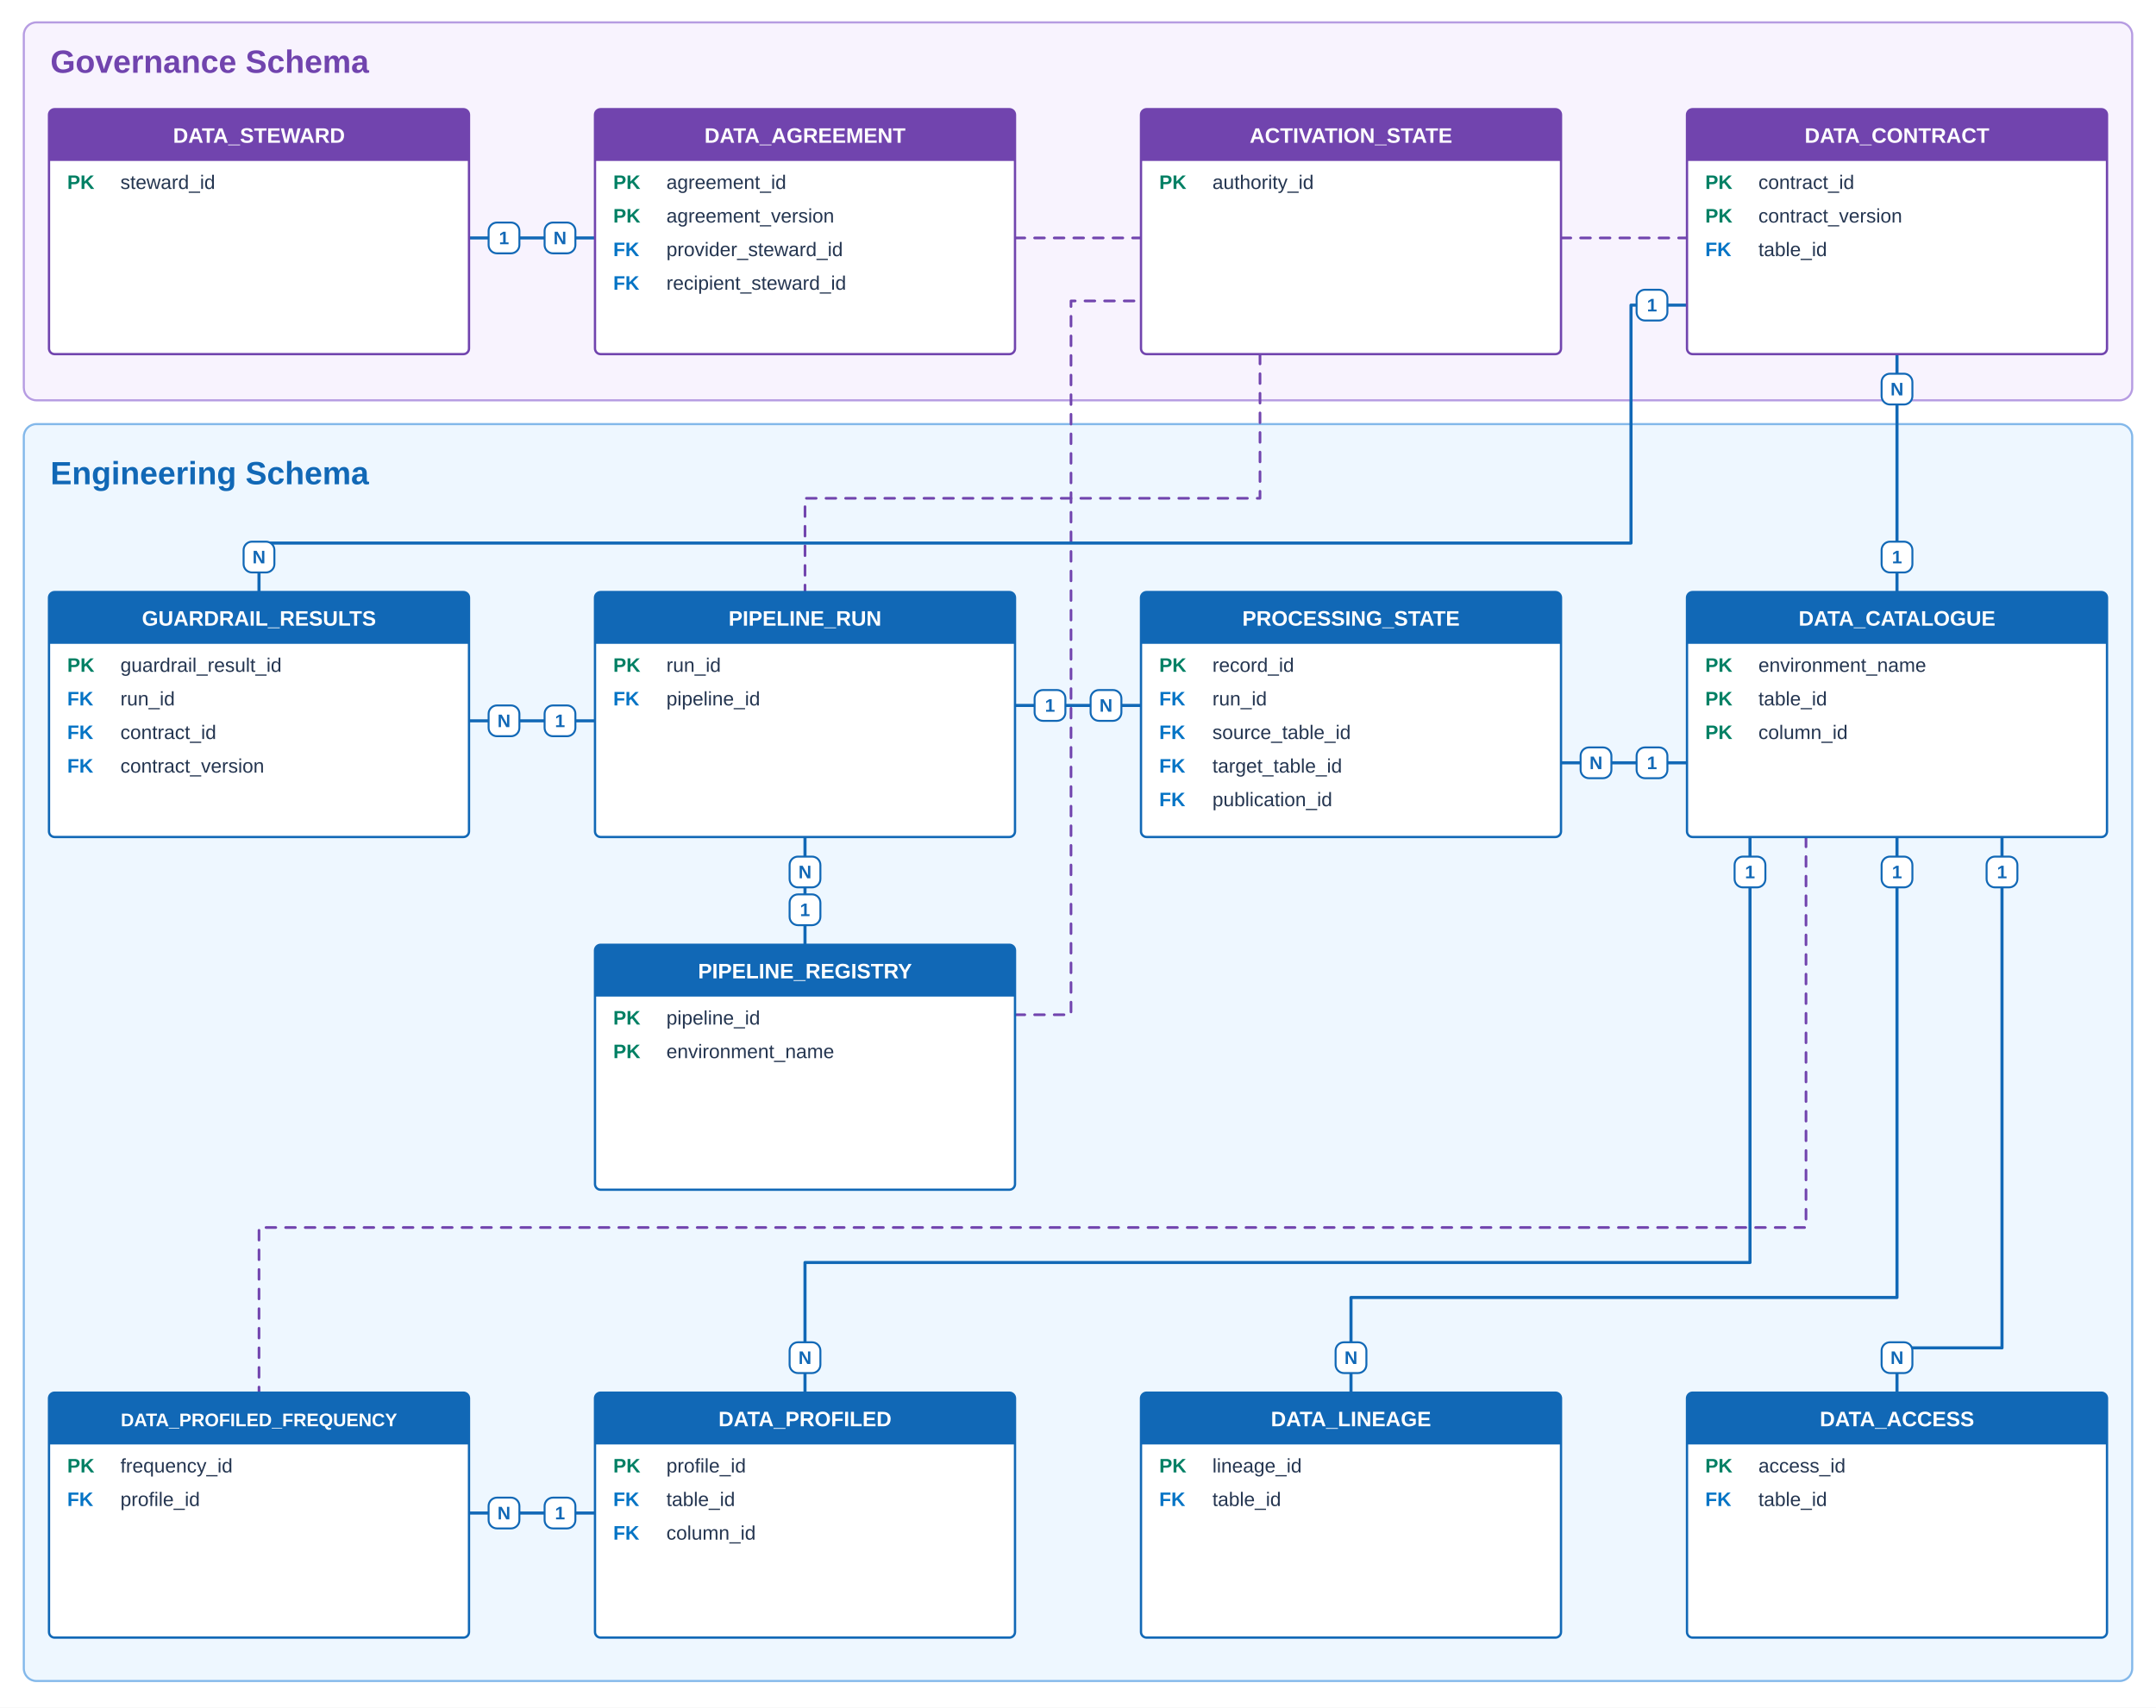
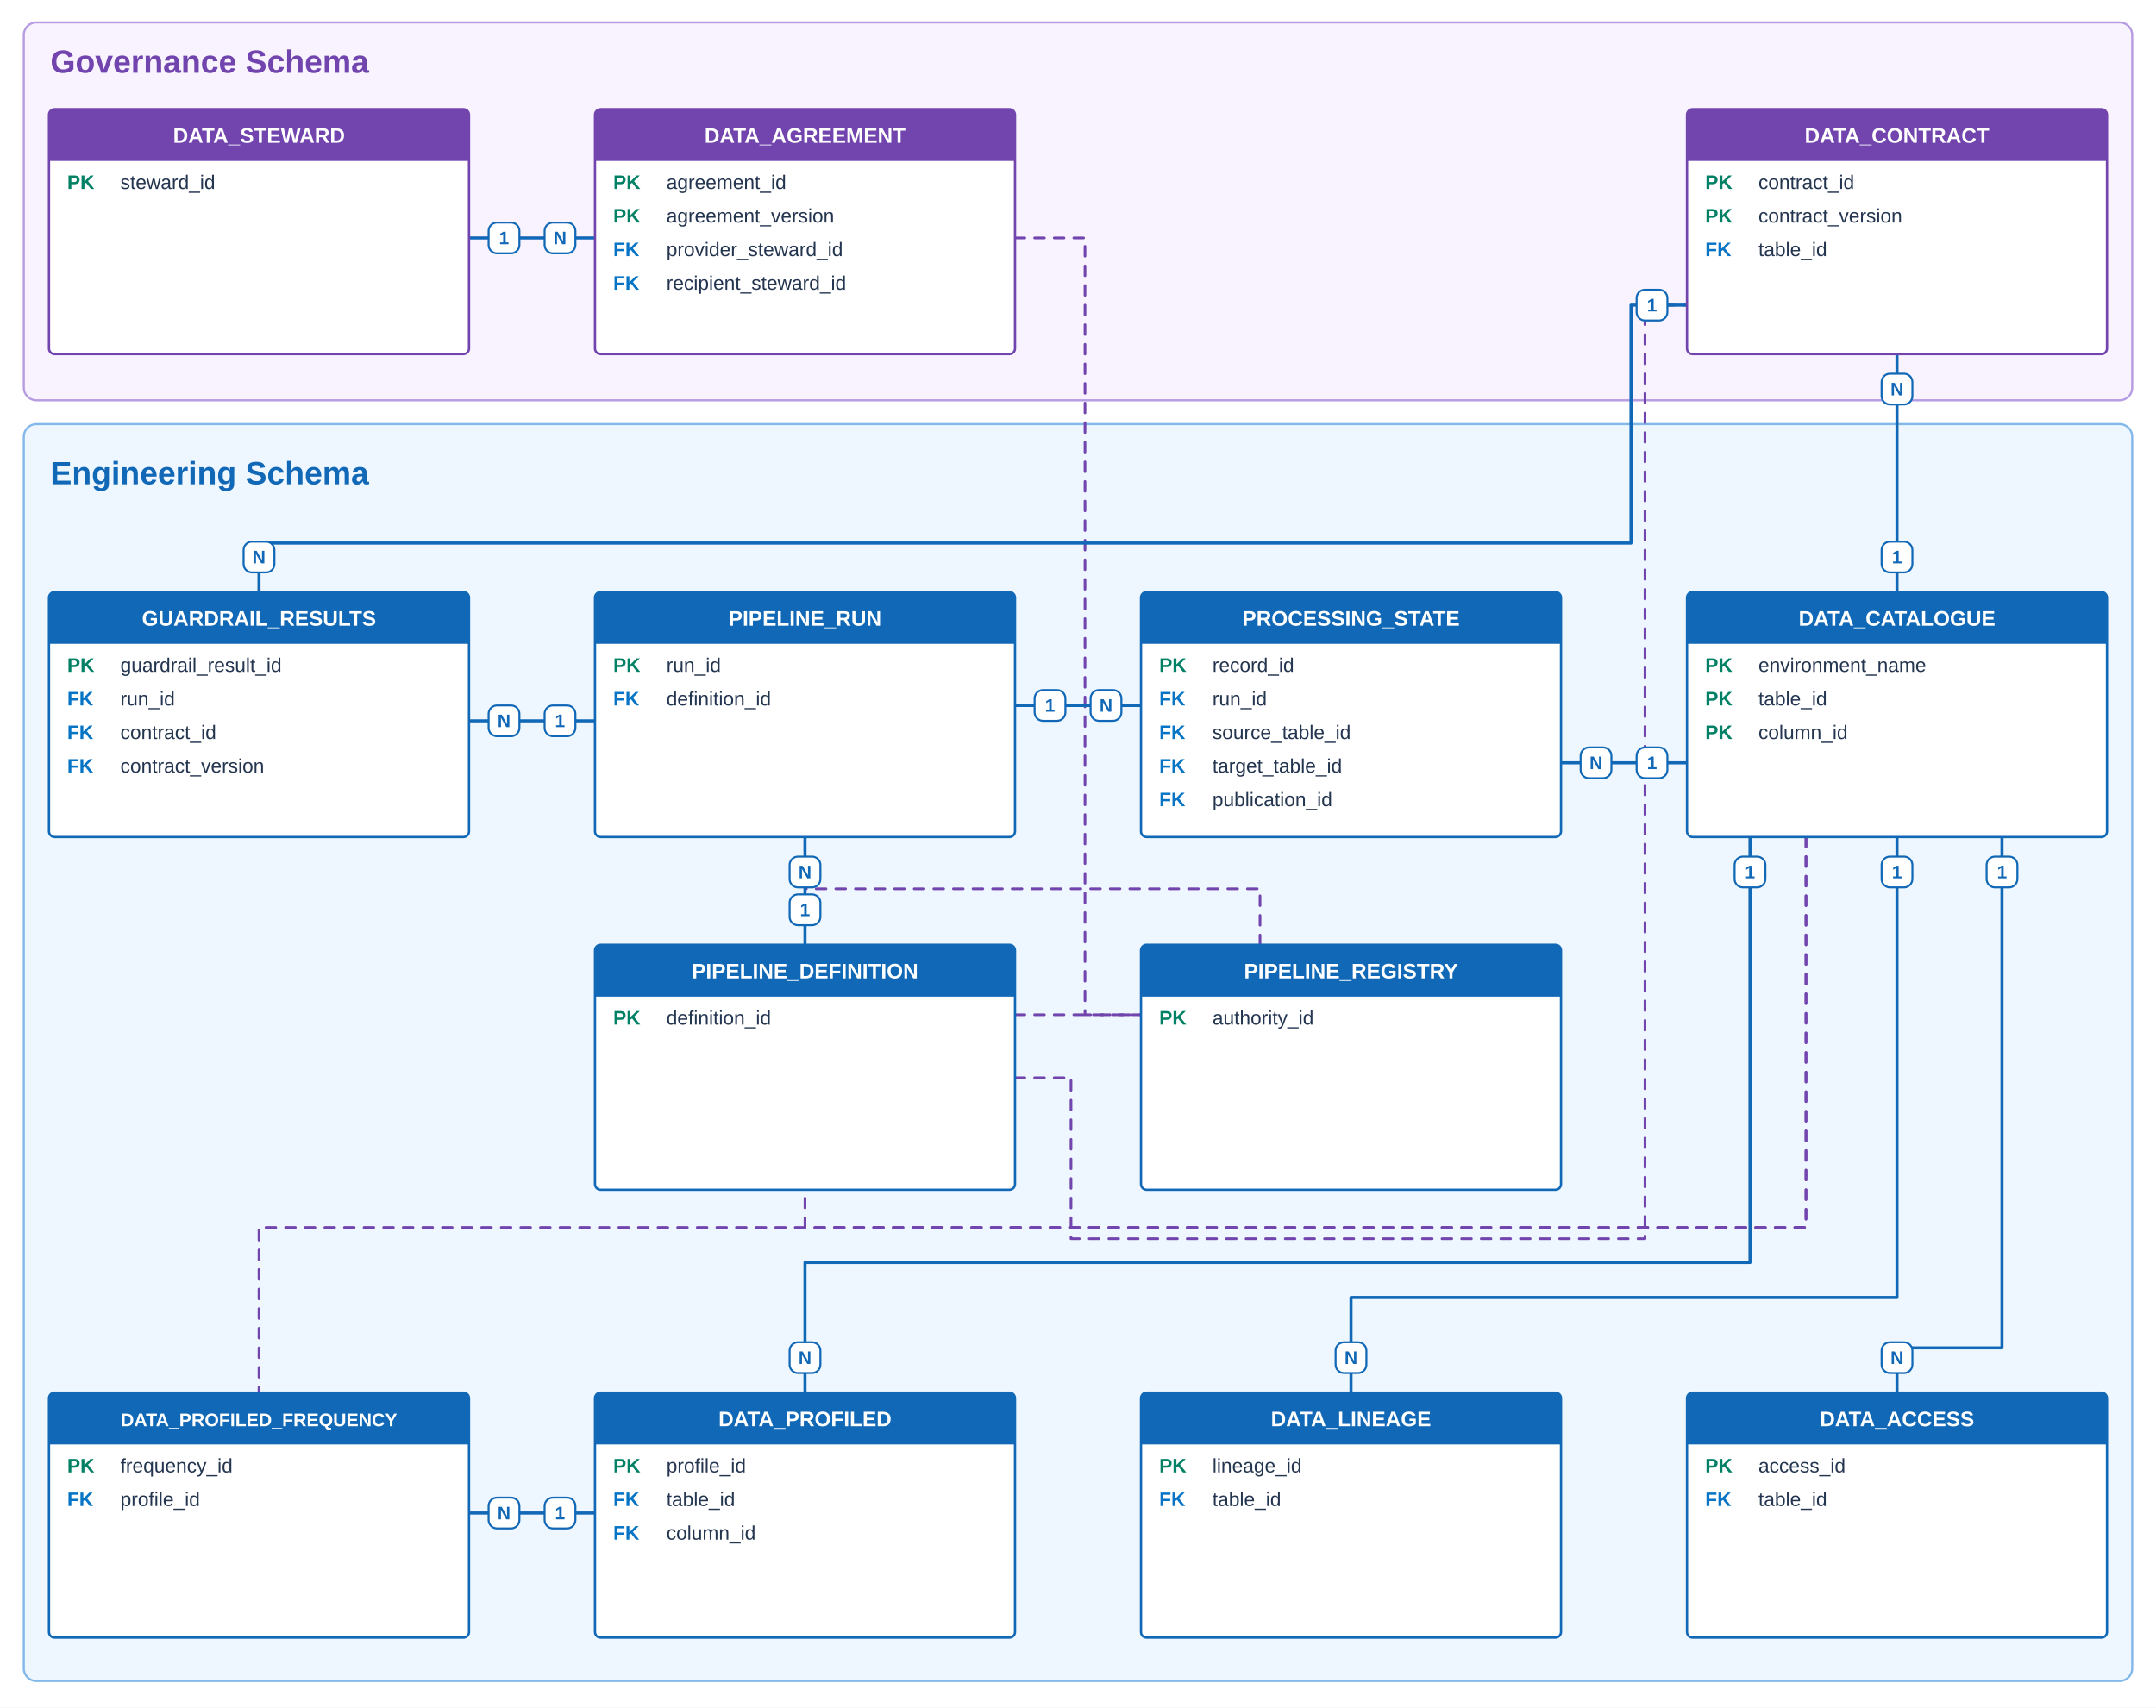
<svg xmlns="http://www.w3.org/2000/svg" xmlns:xlink="http://www.w3.org/1999/xlink" width="1540" height="1220" viewBox="0 0 1540 1220" role="img" aria-label="FabricOps metadata relationship diagram">
  <rect width="1540" height="1220" fill="#FFFFFF" />
  <rect x="17" y="16" width="1506" height="270" rx="9" fill="#F8F3FE" stroke="#B69CE2" stroke-width="1.5" />
  <rect x="17" y="303" width="1506" height="898" rx="9" fill="#EEF7FF" stroke="#83B8EA" stroke-width="1.5" />
  <text x="36" y="52" font-size="23" font-family="Arial, sans-serif" font-weight="700" fill="#7144AE">Governance Schema</text>
  <text x="36" y="346" font-size="23" font-family="Arial, sans-serif" font-weight="700" fill="#1168B6">Engineering Schema</text>
  <g id="metadata-er-relationships" aria-label="Metadata table relationships">
    <g class="metadata-er-relationship" data-from="DATA_STEWARD" data-to="DATA_AGREEMENT" data-cardinality="1:N" data-kind="physical">
      <path d="M335 170H425" fill="none" stroke="#1168B6" stroke-width="2.2" stroke-linecap="round" stroke-linejoin="round" />
      <rect x="349" y="159" width="22" height="22" rx="6" fill="#FFFFFF" stroke="#1168B6" stroke-width="1.4" />
      <text x="360" y="174.5" text-anchor="middle" font-size="13" font-weight="700" font-family="Arial, sans-serif" fill="#1168B6">1</text>
      <rect x="389" y="159" width="22" height="22" rx="6" fill="#FFFFFF" stroke="#1168B6" stroke-width="1.4" />
      <text x="400" y="174.5" text-anchor="middle" font-size="13" font-weight="700" font-family="Arial, sans-serif" fill="#1168B6">N</text>
    </g>
-     <g class="metadata-er-relationship" data-from="DATA_AGREEMENT" data-to="ACTIVATION_STATE" data-cardinality="" data-kind="logical">
-       <path d="M725 170H815" fill="none" stroke="#7144AE" stroke-width="1.9" stroke-linecap="round" stroke-linejoin="round" stroke-dasharray="7 7" />
-     </g>
-     <g class="metadata-er-relationship" data-from="ACTIVATION_STATE" data-to="DATA_CONTRACT" data-cardinality="" data-kind="logical">
-       <path d="M1115 170H1205" fill="none" stroke="#7144AE" stroke-width="1.9" stroke-linecap="round" stroke-linejoin="round" stroke-dasharray="7 7" />
-     </g>
-     <g class="metadata-er-relationship" data-from="PIPELINE_REGISTRY" data-to="ACTIVATION_STATE" data-cardinality="" data-kind="logical">
-       <path d="M725 725H765V215H815" fill="none" stroke="#7144AE" stroke-width="1.9" stroke-linecap="round" stroke-linejoin="round" stroke-dasharray="7 7" />
-     </g>
-     <g class="metadata-er-relationship" data-from="ACTIVATION_STATE" data-to="PIPELINE_RUN" data-cardinality="" data-kind="logical">
-       <path d="M900 253V356H575V423" fill="none" stroke="#7144AE" stroke-width="1.9" stroke-linecap="round" stroke-linejoin="round" stroke-dasharray="7 7" />
+     <g class="metadata-er-relationship" data-from="DATA_AGREEMENT" data-to="PIPELINE_REGISTRY" data-cardinality="" data-kind="logical">
+       <path d="M725 170H775V725H815" fill="none" stroke="#7144AE" stroke-width="1.9" stroke-linecap="round" stroke-linejoin="round" stroke-dasharray="7 7" />
+     </g>
+     <g class="metadata-er-relationship" data-from="PIPELINE_DEFINITION" data-to="DATA_CONTRACT" data-cardinality="" data-kind="logical">
+       <path d="M725 770H765V885H1175V218H1205" fill="none" stroke="#7144AE" stroke-width="1.9" stroke-linecap="round" stroke-linejoin="round" stroke-dasharray="7 7" />
+     </g>
+     <g class="metadata-er-relationship" data-from="PIPELINE_DEFINITION" data-to="PIPELINE_REGISTRY" data-cardinality="" data-kind="logical">
+       <path d="M725 725H815" fill="none" stroke="#7144AE" stroke-width="1.9" stroke-linecap="round" stroke-linejoin="round" stroke-dasharray="7 7" />
+     </g>
+     <g class="metadata-er-relationship" data-from="PIPELINE_REGISTRY" data-to="PIPELINE_RUN" data-cardinality="" data-kind="logical">
+       <path d="M900 675V635H575V598" fill="none" stroke="#7144AE" stroke-width="1.9" stroke-linecap="round" stroke-linejoin="round" stroke-dasharray="7 7" />
    </g>
    <g class="metadata-er-relationship" data-from="DATA_CATALOGUE" data-to="DATA_CONTRACT" data-cardinality="1:N" data-kind="physical">
      <path d="M1355 423V253" fill="none" stroke="#1168B6" stroke-width="2.2" stroke-linecap="round" stroke-linejoin="round" />
      <rect x="1344" y="387" width="22" height="22" rx="6" fill="#FFFFFF" stroke="#1168B6" stroke-width="1.4" />
      <text x="1355" y="402.5" text-anchor="middle" font-size="13" font-weight="700" font-family="Arial, sans-serif" fill="#1168B6">1</text>
      <rect x="1344" y="267" width="22" height="22" rx="6" fill="#FFFFFF" stroke="#1168B6" stroke-width="1.4" />
      <text x="1355" y="282.5" text-anchor="middle" font-size="13" font-weight="700" font-family="Arial, sans-serif" fill="#1168B6">N</text>
    </g>
    <g class="metadata-er-relationship" data-from="PIPELINE_RUN" data-to="GUARDRAIL_RESULTS" data-cardinality="1:N" data-kind="physical">
      <path d="M425 515H335" fill="none" stroke="#1168B6" stroke-width="2.2" stroke-linecap="round" stroke-linejoin="round" />
      <rect x="389" y="504" width="22" height="22" rx="6" fill="#FFFFFF" stroke="#1168B6" stroke-width="1.4" />
      <text x="400" y="519.5" text-anchor="middle" font-size="13" font-weight="700" font-family="Arial, sans-serif" fill="#1168B6">1</text>
      <rect x="349" y="504" width="22" height="22" rx="6" fill="#FFFFFF" stroke="#1168B6" stroke-width="1.4" />
      <text x="360" y="519.5" text-anchor="middle" font-size="13" font-weight="700" font-family="Arial, sans-serif" fill="#1168B6">N</text>
    </g>
    <g class="metadata-er-relationship" data-from="PIPELINE_RUN" data-to="PROCESSING_STATE" data-cardinality="1:N" data-kind="physical">
      <path d="M725 504H815" fill="none" stroke="#1168B6" stroke-width="2.2" stroke-linecap="round" stroke-linejoin="round" />
      <rect x="739" y="493" width="22" height="22" rx="6" fill="#FFFFFF" stroke="#1168B6" stroke-width="1.4" />
      <text x="750" y="508.5" text-anchor="middle" font-size="13" font-weight="700" font-family="Arial, sans-serif" fill="#1168B6">1</text>
      <rect x="779" y="493" width="22" height="22" rx="6" fill="#FFFFFF" stroke="#1168B6" stroke-width="1.4" />
      <text x="790" y="508.5" text-anchor="middle" font-size="13" font-weight="700" font-family="Arial, sans-serif" fill="#1168B6">N</text>
    </g>
    <g class="metadata-er-relationship" data-from="DATA_CATALOGUE" data-to="PROCESSING_STATE" data-cardinality="1:N" data-kind="physical">
      <path d="M1205 545H1115" fill="none" stroke="#1168B6" stroke-width="2.2" stroke-linecap="round" stroke-linejoin="round" />
      <rect x="1169" y="534" width="22" height="22" rx="6" fill="#FFFFFF" stroke="#1168B6" stroke-width="1.4" />
      <text x="1180" y="549.5" text-anchor="middle" font-size="13" font-weight="700" font-family="Arial, sans-serif" fill="#1168B6">1</text>
      <rect x="1129" y="534" width="22" height="22" rx="6" fill="#FFFFFF" stroke="#1168B6" stroke-width="1.4" />
      <text x="1140" y="549.5" text-anchor="middle" font-size="13" font-weight="700" font-family="Arial, sans-serif" fill="#1168B6">N</text>
    </g>
-     <g class="metadata-er-relationship" data-from="PIPELINE_REGISTRY" data-to="PIPELINE_RUN" data-cardinality="1:N" data-kind="physical">
+     <g class="metadata-er-relationship" data-from="PIPELINE_DEFINITION" data-to="PIPELINE_RUN" data-cardinality="1:N" data-kind="physical">
      <path d="M575 675V598" fill="none" stroke="#1168B6" stroke-width="2.2" stroke-linecap="round" stroke-linejoin="round" />
      <rect x="564" y="639" width="22" height="22" rx="6" fill="#FFFFFF" stroke="#1168B6" stroke-width="1.4" />
      <text x="575" y="654.5" text-anchor="middle" font-size="13" font-weight="700" font-family="Arial, sans-serif" fill="#1168B6">1</text>
      <rect x="564" y="612" width="22" height="22" rx="6" fill="#FFFFFF" stroke="#1168B6" stroke-width="1.4" />
      <text x="575" y="627.5" text-anchor="middle" font-size="13" font-weight="700" font-family="Arial, sans-serif" fill="#1168B6">N</text>
    </g>
    <g class="metadata-er-relationship" data-from="DATA_CATALOGUE" data-to="DATA_PROFILED" data-cardinality="1:N" data-kind="physical">
      <path d="M1250 598V902H575V995" fill="none" stroke="#1168B6" stroke-width="2.2" stroke-linecap="round" stroke-linejoin="round" />
      <rect x="1239" y="612" width="22" height="22" rx="6" fill="#FFFFFF" stroke="#1168B6" stroke-width="1.4" />
      <text x="1250" y="627.5" text-anchor="middle" font-size="13" font-weight="700" font-family="Arial, sans-serif" fill="#1168B6">1</text>
      <rect x="564" y="959" width="22" height="22" rx="6" fill="#FFFFFF" stroke="#1168B6" stroke-width="1.4" />
      <text x="575" y="974.5" text-anchor="middle" font-size="13" font-weight="700" font-family="Arial, sans-serif" fill="#1168B6">N</text>
    </g>
    <g class="metadata-er-relationship" data-from="DATA_CATALOGUE" data-to="DATA_PROFILED_FREQUENCY" data-cardinality="" data-kind="logical">
      <path d="M1290 598V877H185V995" fill="none" stroke="#7144AE" stroke-width="1.9" stroke-linecap="round" stroke-linejoin="round" stroke-dasharray="7 7" />
    </g>
    <g class="metadata-er-relationship" data-from="DATA_CATALOGUE" data-to="DATA_LINEAGE" data-cardinality="1:N" data-kind="physical">
      <path d="M1355 598V927H965V995" fill="none" stroke="#1168B6" stroke-width="2.2" stroke-linecap="round" stroke-linejoin="round" />
      <rect x="1344" y="612" width="22" height="22" rx="6" fill="#FFFFFF" stroke="#1168B6" stroke-width="1.4" />
      <text x="1355" y="627.5" text-anchor="middle" font-size="13" font-weight="700" font-family="Arial, sans-serif" fill="#1168B6">1</text>
      <rect x="954" y="959" width="22" height="22" rx="6" fill="#FFFFFF" stroke="#1168B6" stroke-width="1.4" />
      <text x="965" y="974.5" text-anchor="middle" font-size="13" font-weight="700" font-family="Arial, sans-serif" fill="#1168B6">N</text>
    </g>
    <g class="metadata-er-relationship" data-from="DATA_CATALOGUE" data-to="DATA_ACCESS" data-cardinality="1:N" data-kind="physical">
      <path d="M1430 598V963H1355V995" fill="none" stroke="#1168B6" stroke-width="2.2" stroke-linecap="round" stroke-linejoin="round" />
      <rect x="1419" y="612" width="22" height="22" rx="6" fill="#FFFFFF" stroke="#1168B6" stroke-width="1.4" />
      <text x="1430" y="627.5" text-anchor="middle" font-size="13" font-weight="700" font-family="Arial, sans-serif" fill="#1168B6">1</text>
      <rect x="1344" y="959" width="22" height="22" rx="6" fill="#FFFFFF" stroke="#1168B6" stroke-width="1.4" />
      <text x="1355" y="974.5" text-anchor="middle" font-size="13" font-weight="700" font-family="Arial, sans-serif" fill="#1168B6">N</text>
    </g>
    <g class="metadata-er-relationship" data-from="DATA_PROFILED" data-to="DATA_PROFILED_FREQUENCY" data-cardinality="1:N" data-kind="physical">
      <path d="M425 1081H335" fill="none" stroke="#1168B6" stroke-width="2.2" stroke-linecap="round" stroke-linejoin="round" />
      <rect x="389" y="1070" width="22" height="22" rx="6" fill="#FFFFFF" stroke="#1168B6" stroke-width="1.4" />
      <text x="400" y="1085.5" text-anchor="middle" font-size="13" font-weight="700" font-family="Arial, sans-serif" fill="#1168B6">1</text>
      <rect x="349" y="1070" width="22" height="22" rx="6" fill="#FFFFFF" stroke="#1168B6" stroke-width="1.4" />
      <text x="360" y="1085.5" text-anchor="middle" font-size="13" font-weight="700" font-family="Arial, sans-serif" fill="#1168B6">N</text>
    </g>
    <g class="metadata-er-relationship" data-from="DATA_CONTRACT" data-to="GUARDRAIL_RESULTS" data-cardinality="1:N" data-kind="physical">
      <path d="M1205 218H1165V388H185V423" fill="none" stroke="#1168B6" stroke-width="2.2" stroke-linecap="round" stroke-linejoin="round" />
      <rect x="1169" y="207" width="22" height="22" rx="6" fill="#FFFFFF" stroke="#1168B6" stroke-width="1.4" />
      <text x="1180" y="222.5" text-anchor="middle" font-size="13" font-weight="700" font-family="Arial, sans-serif" fill="#1168B6">1</text>
      <rect x="174" y="387" width="22" height="22" rx="6" fill="#FFFFFF" stroke="#1168B6" stroke-width="1.4" />
      <text x="185" y="402.5" text-anchor="middle" font-size="13" font-weight="700" font-family="Arial, sans-serif" fill="#1168B6">N</text>
+     </g>
+     <g class="metadata-er-relationship" data-from="DATA_CATALOGUE" data-to="PIPELINE_DEFINITION" data-cardinality="" data-kind="logical">
+       <path d="M1290 598V877H575V850" fill="none" stroke="#7144AE" stroke-width="1.9" stroke-linecap="round" stroke-linejoin="round" stroke-dasharray="7 7" />
    </g>
  </g>
  <a xlink:href="https://voycepeh.github.io/FabricOps-Starter-Kit/reference/metadata/metadata_data_steward/" target="_blank">
    <rect x="35" y="78" width="300" height="175" rx="4" fill="white" stroke="#7144AE" stroke-width="1.65" />
    <path d="M39 78H331Q335 78 335 82V115H35V82Q35 78 39 78Z" fill="#7144AE" />
    <text x="185.0" y="102" text-anchor="middle" font-size="15" font-weight="700" font-family="Arial, sans-serif" fill="white">DATA_STEWARD</text>
    <text x="48" y="135" fill="#008064" font-weight="700" font-size="14" font-family="Arial, sans-serif">PK</text>
    <text x="86" y="135" fill="#243550" font-size="14" font-family="Arial, sans-serif">steward_id</text>
  </a>
  <a xlink:href="https://voycepeh.github.io/FabricOps-Starter-Kit/reference/metadata/metadata_data_agreement/" target="_blank">
    <rect x="425" y="78" width="300" height="175" rx="4" fill="white" stroke="#7144AE" stroke-width="1.65" />
    <path d="M429 78H721Q725 78 725 82V115H425V82Q425 78 429 78Z" fill="#7144AE" />
    <text x="575.0" y="102" text-anchor="middle" font-size="15" font-weight="700" font-family="Arial, sans-serif" fill="white">DATA_AGREEMENT</text>
    <text x="438" y="135" fill="#008064" font-weight="700" font-size="14" font-family="Arial, sans-serif">PK</text>
    <text x="476" y="135" fill="#243550" font-size="14" font-family="Arial, sans-serif">agreement_id</text>
    <text x="438" y="159" fill="#008064" font-weight="700" font-size="14" font-family="Arial, sans-serif">PK</text>
    <text x="476" y="159" fill="#243550" font-size="14" font-family="Arial, sans-serif">agreement_version</text>
    <text x="438" y="183" fill="#0574C5" font-weight="700" font-size="14" font-family="Arial, sans-serif">FK</text>
    <text x="476" y="183" fill="#243550" font-size="14" font-family="Arial, sans-serif">provider_steward_id</text>
    <text x="438" y="207" fill="#0574C5" font-weight="700" font-size="14" font-family="Arial, sans-serif">FK</text>
    <text x="476" y="207" fill="#243550" font-size="14" font-family="Arial, sans-serif">recipient_steward_id</text>
  </a>
-   <a xlink:href="https://voycepeh.github.io/FabricOps-Starter-Kit/reference/metadata/metadata_activation_state/" target="_blank">
-     <rect x="815" y="78" width="300" height="175" rx="4" fill="white" stroke="#7144AE" stroke-width="1.65" />
-     <path d="M819 78H1111Q1115 78 1115 82V115H815V82Q815 78 819 78Z" fill="#7144AE" />
-     <text x="965.0" y="102" text-anchor="middle" font-size="15" font-weight="700" font-family="Arial, sans-serif" fill="white">ACTIVATION_STATE</text>
+   <a xlink:href="https://voycepeh.github.io/FabricOps-Starter-Kit/reference/metadata/metadata_pipeline_registry/" target="_blank" transform="translate(0 597)">
+     <rect x="815" y="78" width="300" height="175" rx="4" fill="white" stroke="#1168B6" stroke-width="1.65" />
+     <path d="M819 78H1111Q1115 78 1115 82V115H815V82Q815 78 819 78Z" fill="#1168B6" />
+     <text x="965.0" y="102" text-anchor="middle" font-size="15" font-weight="700" font-family="Arial, sans-serif" fill="white">PIPELINE_REGISTRY</text>
    <text x="828" y="135" fill="#008064" font-weight="700" font-size="14" font-family="Arial, sans-serif">PK</text>
    <text x="866" y="135" fill="#243550" font-size="14" font-family="Arial, sans-serif">authority_id</text>
  </a>
  <a xlink:href="https://voycepeh.github.io/FabricOps-Starter-Kit/reference/metadata/metadata_data_contract/" target="_blank">
    <rect x="1205" y="78" width="300" height="175" rx="4" fill="white" stroke="#7144AE" stroke-width="1.65" />
    <path d="M1209 78H1501Q1505 78 1505 82V115H1205V82Q1205 78 1209 78Z" fill="#7144AE" />
    <text x="1355.0" y="102" text-anchor="middle" font-size="15" font-weight="700" font-family="Arial, sans-serif" fill="white">DATA_CONTRACT</text>
    <text x="1218" y="135" fill="#008064" font-weight="700" font-size="14" font-family="Arial, sans-serif">PK</text>
    <text x="1256" y="135" fill="#243550" font-size="14" font-family="Arial, sans-serif">contract_id</text>
    <text x="1218" y="159" fill="#008064" font-weight="700" font-size="14" font-family="Arial, sans-serif">PK</text>
    <text x="1256" y="159" fill="#243550" font-size="14" font-family="Arial, sans-serif">contract_version</text>
    <text x="1218" y="183" fill="#0574C5" font-weight="700" font-size="14" font-family="Arial, sans-serif">FK</text>
    <text x="1256" y="183" fill="#243550" font-size="14" font-family="Arial, sans-serif">table_id</text>
  </a>
  <a xlink:href="https://voycepeh.github.io/FabricOps-Starter-Kit/reference/metadata/metadata_guardrail_results/" target="_blank">
    <rect x="35" y="423" width="300" height="175" rx="4" fill="white" stroke="#1168B6" stroke-width="1.65" />
    <path d="M39 423H331Q335 423 335 427V460H35V427Q35 423 39 423Z" fill="#1168B6" />
    <text x="185.0" y="447" text-anchor="middle" font-size="15" font-weight="700" font-family="Arial, sans-serif" fill="white">GUARDRAIL_RESULTS</text>
    <text x="48" y="480" fill="#008064" font-weight="700" font-size="14" font-family="Arial, sans-serif">PK</text>
    <text x="86" y="480" fill="#243550" font-size="14" font-family="Arial, sans-serif">guardrail_result_id</text>
    <text x="48" y="504" fill="#0574C5" font-weight="700" font-size="14" font-family="Arial, sans-serif">FK</text>
    <text x="86" y="504" fill="#243550" font-size="14" font-family="Arial, sans-serif">run_id</text>
    <text x="48" y="528" fill="#0574C5" font-weight="700" font-size="14" font-family="Arial, sans-serif">FK</text>
    <text x="86" y="528" fill="#243550" font-size="14" font-family="Arial, sans-serif">contract_id</text>
    <text x="48" y="552" fill="#0574C5" font-weight="700" font-size="14" font-family="Arial, sans-serif">FK</text>
    <text x="86" y="552" fill="#243550" font-size="14" font-family="Arial, sans-serif">contract_version</text>
  </a>
  <a xlink:href="https://voycepeh.github.io/FabricOps-Starter-Kit/reference/metadata/metadata_pipeline_run/" target="_blank">
    <rect x="425" y="423" width="300" height="175" rx="4" fill="white" stroke="#1168B6" stroke-width="1.65" />
    <path d="M429 423H721Q725 423 725 427V460H425V427Q425 423 429 423Z" fill="#1168B6" />
    <text x="575.0" y="447" text-anchor="middle" font-size="15" font-weight="700" font-family="Arial, sans-serif" fill="white">PIPELINE_RUN</text>
    <text x="438" y="480" fill="#008064" font-weight="700" font-size="14" font-family="Arial, sans-serif">PK</text>
    <text x="476" y="480" fill="#243550" font-size="14" font-family="Arial, sans-serif">run_id</text>
    <text x="438" y="504" fill="#0574C5" font-weight="700" font-size="14" font-family="Arial, sans-serif">FK</text>
-     <text x="476" y="504" fill="#243550" font-size="14" font-family="Arial, sans-serif">pipeline_id</text>
+     <text x="476" y="504" fill="#243550" font-size="14" font-family="Arial, sans-serif">definition_id</text>
  </a>
  <a xlink:href="https://voycepeh.github.io/FabricOps-Starter-Kit/reference/metadata/metadata_processing_state/" target="_blank">
    <rect x="815" y="423" width="300" height="175" rx="4" fill="white" stroke="#1168B6" stroke-width="1.65" />
    <path d="M819 423H1111Q1115 423 1115 427V460H815V427Q815 423 819 423Z" fill="#1168B6" />
    <text x="965.0" y="447" text-anchor="middle" font-size="15" font-weight="700" font-family="Arial, sans-serif" fill="white">PROCESSING_STATE</text>
    <text x="828" y="480" fill="#008064" font-weight="700" font-size="14" font-family="Arial, sans-serif">PK</text>
    <text x="866" y="480" fill="#243550" font-size="14" font-family="Arial, sans-serif">record_id</text>
    <text x="828" y="504" fill="#0574C5" font-weight="700" font-size="14" font-family="Arial, sans-serif">FK</text>
    <text x="866" y="504" fill="#243550" font-size="14" font-family="Arial, sans-serif">run_id</text>
    <text x="828" y="528" fill="#0574C5" font-weight="700" font-size="14" font-family="Arial, sans-serif">FK</text>
    <text x="866" y="528" fill="#243550" font-size="14" font-family="Arial, sans-serif">source_table_id</text>
    <text x="828" y="552" fill="#0574C5" font-weight="700" font-size="14" font-family="Arial, sans-serif">FK</text>
    <text x="866" y="552" fill="#243550" font-size="14" font-family="Arial, sans-serif">target_table_id</text>
    <text x="828" y="576" fill="#0574C5" font-weight="700" font-size="14" font-family="Arial, sans-serif">FK</text>
    <text x="866" y="576" fill="#243550" font-size="14" font-family="Arial, sans-serif">publication_id</text>
  </a>
  <a xlink:href="https://voycepeh.github.io/FabricOps-Starter-Kit/reference/metadata/metadata_data_catalogue/" target="_blank">
    <rect x="1205" y="423" width="300" height="175" rx="4" fill="white" stroke="#1168B6" stroke-width="1.65" />
    <path d="M1209 423H1501Q1505 423 1505 427V460H1205V427Q1205 423 1209 423Z" fill="#1168B6" />
    <text x="1355.0" y="447" text-anchor="middle" font-size="15" font-weight="700" font-family="Arial, sans-serif" fill="white">DATA_CATALOGUE</text>
    <text x="1218" y="480" fill="#008064" font-weight="700" font-size="14" font-family="Arial, sans-serif">PK</text>
    <text x="1256" y="480" fill="#243550" font-size="14" font-family="Arial, sans-serif">environment_name</text>
    <text x="1218" y="504" fill="#008064" font-weight="700" font-size="14" font-family="Arial, sans-serif">PK</text>
    <text x="1256" y="504" fill="#243550" font-size="14" font-family="Arial, sans-serif">table_id</text>
    <text x="1218" y="528" fill="#008064" font-weight="700" font-size="14" font-family="Arial, sans-serif">PK</text>
    <text x="1256" y="528" fill="#243550" font-size="14" font-family="Arial, sans-serif">column_id</text>
  </a>
  <a xlink:href="https://voycepeh.github.io/FabricOps-Starter-Kit/reference/metadata/metadata_data_profiled_frequency/" target="_blank" transform="translate(0 180)">
    <rect x="35" y="815" width="300" height="175" rx="4" fill="white" stroke="#1168B6" stroke-width="1.65" />
    <path d="M39 815H331Q335 815 335 819V852H35V819Q35 815 39 815Z" fill="#1168B6" />
    <text x="185.0" y="839" text-anchor="middle" font-size="13.1" font-weight="700" font-family="Arial, sans-serif" fill="white">DATA_PROFILED_FREQUENCY</text>
    <text x="48" y="872" fill="#008064" font-weight="700" font-size="14" font-family="Arial, sans-serif">PK</text>
    <text x="86" y="872" fill="#243550" font-size="14" font-family="Arial, sans-serif">frequency_id</text>
    <text x="48" y="896" fill="#0574C5" font-weight="700" font-size="14" font-family="Arial, sans-serif">FK</text>
    <text x="86" y="896" fill="#243550" font-size="14" font-family="Arial, sans-serif">profile_id</text>
  </a>
  <a xlink:href="https://voycepeh.github.io/FabricOps-Starter-Kit/reference/metadata/metadata_data_profiled/" target="_blank" transform="translate(0 180)">
    <rect x="425" y="815" width="300" height="175" rx="4" fill="white" stroke="#1168B6" stroke-width="1.65" />
    <path d="M429 815H721Q725 815 725 819V852H425V819Q425 815 429 815Z" fill="#1168B6" />
    <text x="575.0" y="839" text-anchor="middle" font-size="15" font-weight="700" font-family="Arial, sans-serif" fill="white">DATA_PROFILED</text>
    <text x="438" y="872" fill="#008064" font-weight="700" font-size="14" font-family="Arial, sans-serif">PK</text>
    <text x="476" y="872" fill="#243550" font-size="14" font-family="Arial, sans-serif">profile_id</text>
    <text x="438" y="896" fill="#0574C5" font-weight="700" font-size="14" font-family="Arial, sans-serif">FK</text>
    <text x="476" y="896" fill="#243550" font-size="14" font-family="Arial, sans-serif">table_id</text>
    <text x="438" y="920" fill="#0574C5" font-weight="700" font-size="14" font-family="Arial, sans-serif">FK</text>
    <text x="476" y="920" fill="#243550" font-size="14" font-family="Arial, sans-serif">column_id</text>
  </a>
  <a xlink:href="https://voycepeh.github.io/FabricOps-Starter-Kit/reference/metadata/metadata_data_lineage/" target="_blank" transform="translate(0 180)">
    <rect x="815" y="815" width="300" height="175" rx="4" fill="white" stroke="#1168B6" stroke-width="1.65" />
    <path d="M819 815H1111Q1115 815 1115 819V852H815V819Q815 815 819 815Z" fill="#1168B6" />
    <text x="965.0" y="839" text-anchor="middle" font-size="15" font-weight="700" font-family="Arial, sans-serif" fill="white">DATA_LINEAGE</text>
    <text x="828" y="872" fill="#008064" font-weight="700" font-size="14" font-family="Arial, sans-serif">PK</text>
    <text x="866" y="872" fill="#243550" font-size="14" font-family="Arial, sans-serif">lineage_id</text>
    <text x="828" y="896" fill="#0574C5" font-weight="700" font-size="14" font-family="Arial, sans-serif">FK</text>
    <text x="866" y="896" fill="#243550" font-size="14" font-family="Arial, sans-serif">table_id</text>
  </a>
  <a xlink:href="https://voycepeh.github.io/FabricOps-Starter-Kit/reference/metadata/metadata_data_access/" target="_blank" transform="translate(0 180)">
    <rect x="1205" y="815" width="300" height="175" rx="4" fill="white" stroke="#1168B6" stroke-width="1.65" />
    <path d="M1209 815H1501Q1505 815 1505 819V852H1205V819Q1205 815 1209 815Z" fill="#1168B6" />
    <text x="1355.0" y="839" text-anchor="middle" font-size="15" font-weight="700" font-family="Arial, sans-serif" fill="white">DATA_ACCESS</text>
    <text x="1218" y="872" fill="#008064" font-weight="700" font-size="14" font-family="Arial, sans-serif">PK</text>
    <text x="1256" y="872" fill="#243550" font-size="14" font-family="Arial, sans-serif">access_id</text>
    <text x="1218" y="896" fill="#0574C5" font-weight="700" font-size="14" font-family="Arial, sans-serif">FK</text>
    <text x="1256" y="896" fill="#243550" font-size="14" font-family="Arial, sans-serif">table_id</text>
  </a>
-   <a xlink:href="https://voycepeh.github.io/FabricOps-Starter-Kit/reference/metadata/metadata_pipeline_registry/" target="_blank">
+   <a xlink:href="https://voycepeh.github.io/FabricOps-Starter-Kit/reference/metadata/metadata_pipeline_definition/" target="_blank">
    <rect x="425" y="675" width="300" height="175" rx="4" fill="white" stroke="#1168B6" stroke-width="1.65" />
    <path d="M429 675H721Q725 675 725 679V712H425V679Q425 675 429 675Z" fill="#1168B6" />
-     <text x="575" y="699" text-anchor="middle" font-size="15" font-weight="700" font-family="Arial, sans-serif" fill="white">PIPELINE_REGISTRY</text>
+     <text x="575" y="699" text-anchor="middle" font-size="15" font-weight="700" font-family="Arial, sans-serif" fill="white">PIPELINE_DEFINITION</text>
    <text x="438" y="732" fill="#008064" font-weight="700" font-size="14" font-family="Arial, sans-serif">PK</text>
-     <text x="476" y="732" fill="#243550" font-size="14" font-family="Arial, sans-serif">pipeline_id</text>
-     <text x="438" y="756" fill="#008064" font-weight="700" font-size="14" font-family="Arial, sans-serif">PK</text>
-     <text x="476" y="756" fill="#243550" font-size="14" font-family="Arial, sans-serif">environment_name</text>
+     <text x="476" y="732" fill="#243550" font-size="14" font-family="Arial, sans-serif">definition_id</text>
  </a>
</svg>
